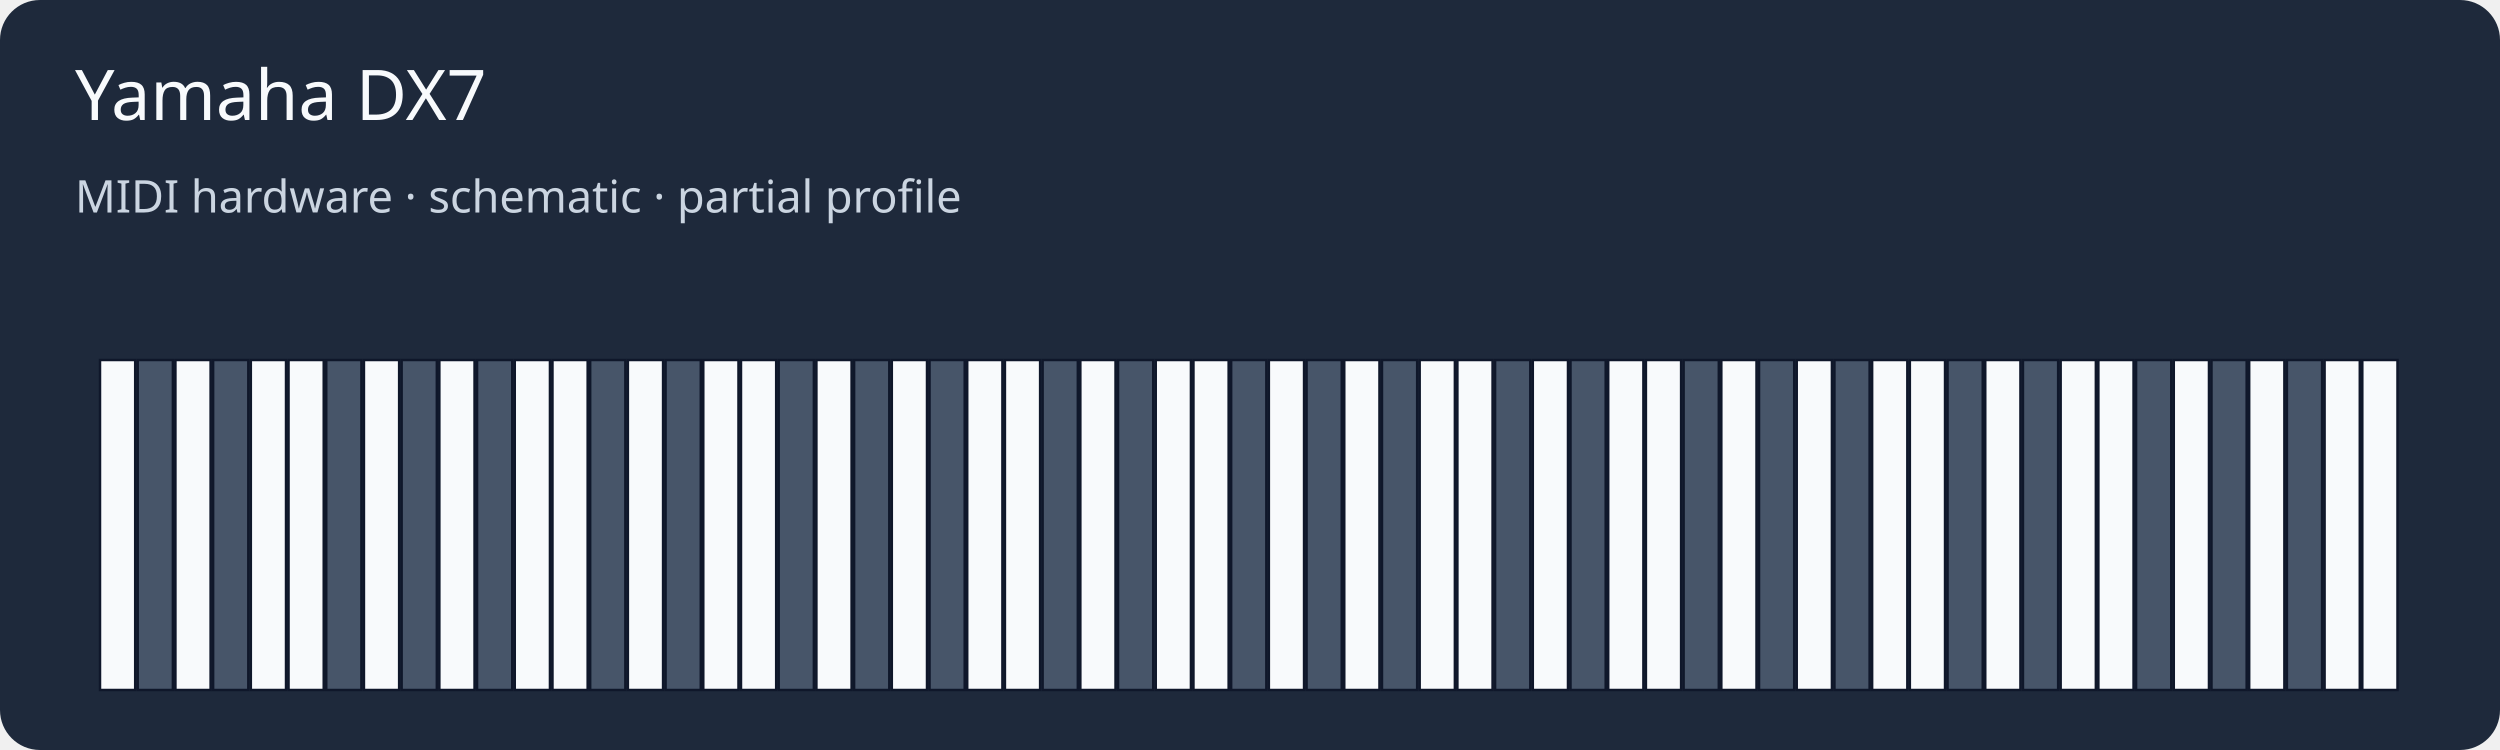
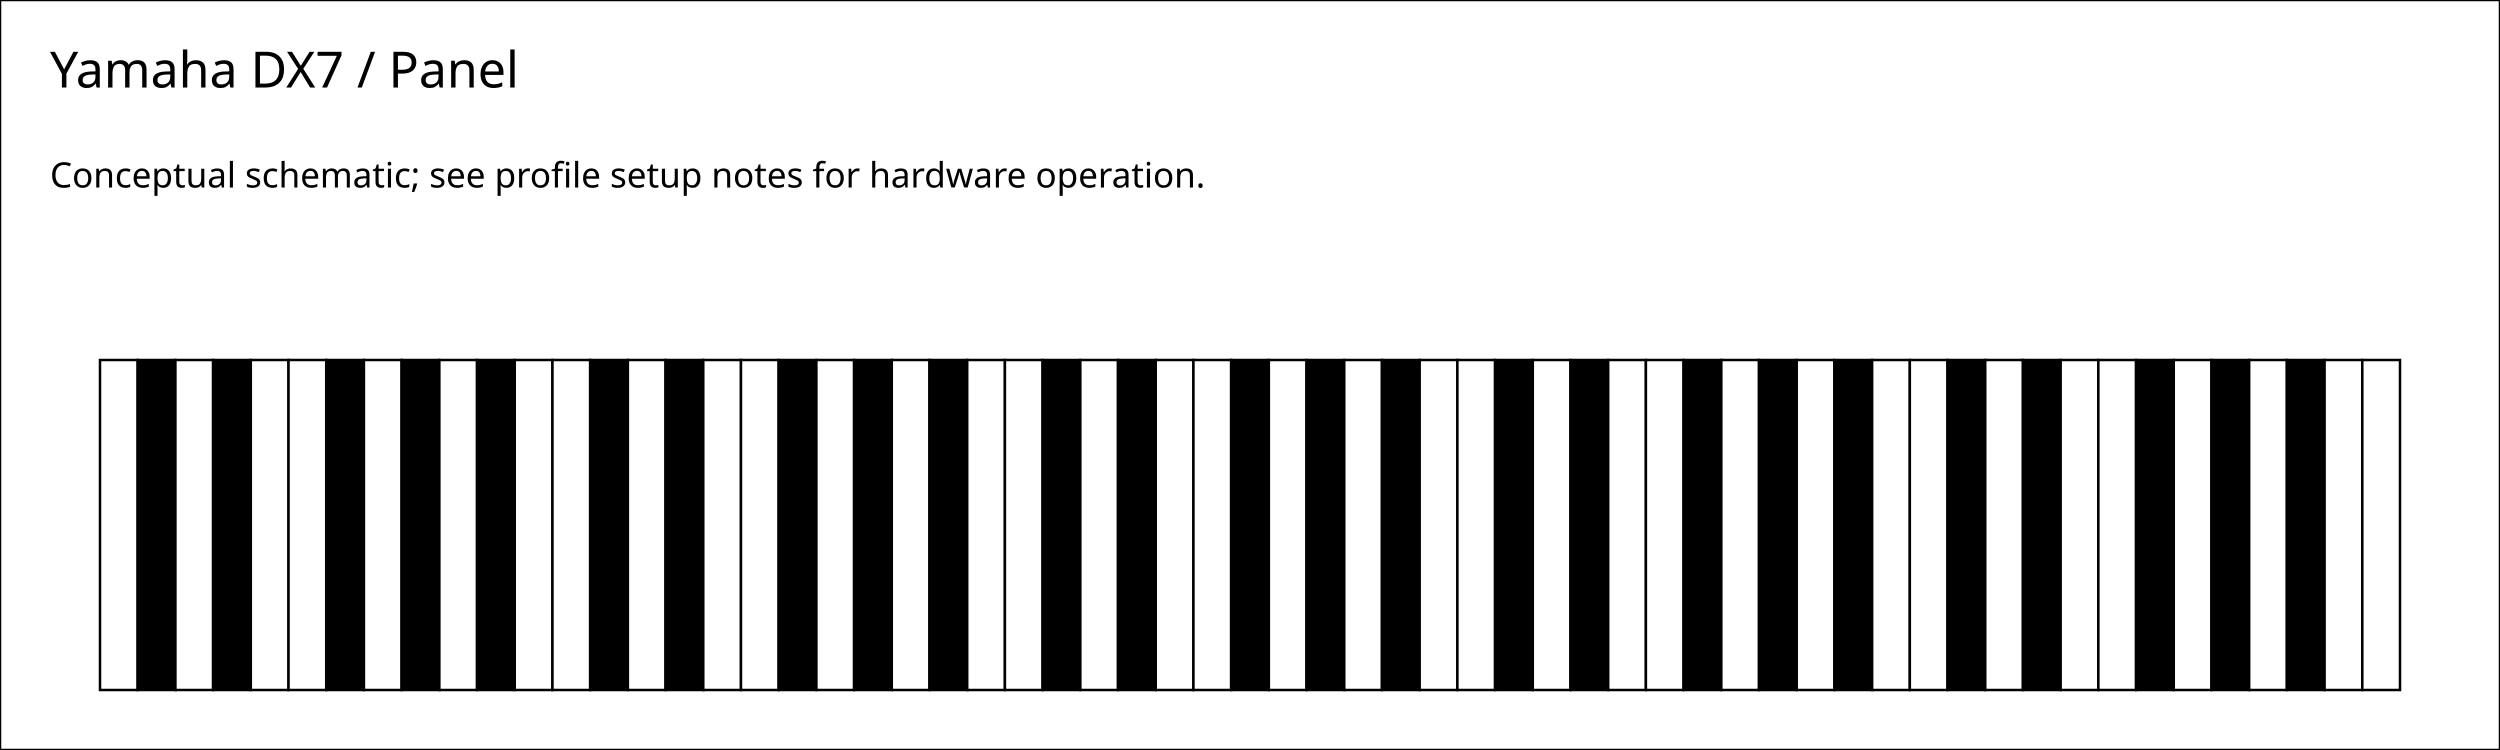
- <svg xmlns="http://www.w3.org/2000/svg" viewBox="0 0 1000 300" role="img" aria-labelledby="title">
-   <rect width="1000" height="300" rx="16" fill="#1e293b" />
-   <text x="30" y="48" fill="#f8fafc" font-family="sans-serif" font-size="28">Yamaha DX7</text>
-   <text x="30" y="85" fill="#cbd5e1" font-family="sans-serif" font-size="18">MIDI hardware · schematic · partial profile</text>
-   <rect x="40" y="144" width="14.082" height="132" fill="#f8fafc" stroke="#0f172a" />
-   <rect x="55.082" y="144" width="14.082" height="132" fill="#475569" stroke="#0f172a" />
-   <rect x="70.164" y="144" width="14.082" height="132" fill="#f8fafc" stroke="#0f172a" />
-   <rect x="85.246" y="144" width="14.082" height="132" fill="#475569" stroke="#0f172a" />
-   <rect x="100.328" y="144" width="14.082" height="132" fill="#f8fafc" stroke="#0f172a" />
-   <rect x="115.41" y="144" width="14.082" height="132" fill="#f8fafc" stroke="#0f172a" />
-   <rect x="130.492" y="144" width="14.082" height="132" fill="#475569" stroke="#0f172a" />
-   <rect x="145.574" y="144" width="14.082" height="132" fill="#f8fafc" stroke="#0f172a" />
-   <rect x="160.656" y="144" width="14.082" height="132" fill="#475569" stroke="#0f172a" />
-   <rect x="175.738" y="144" width="14.082" height="132" fill="#f8fafc" stroke="#0f172a" />
-   <rect x="190.82" y="144" width="14.082" height="132" fill="#475569" stroke="#0f172a" />
-   <rect x="205.902" y="144" width="14.082" height="132" fill="#f8fafc" stroke="#0f172a" />
-   <rect x="220.984" y="144" width="14.082" height="132" fill="#f8fafc" stroke="#0f172a" />
-   <rect x="236.066" y="144" width="14.082" height="132" fill="#475569" stroke="#0f172a" />
-   <rect x="251.148" y="144" width="14.082" height="132" fill="#f8fafc" stroke="#0f172a" />
-   <rect x="266.23" y="144" width="14.082" height="132" fill="#475569" stroke="#0f172a" />
-   <rect x="281.311" y="144" width="14.082" height="132" fill="#f8fafc" stroke="#0f172a" />
-   <rect x="296.393" y="144" width="14.082" height="132" fill="#f8fafc" stroke="#0f172a" />
-   <rect x="311.475" y="144" width="14.082" height="132" fill="#475569" stroke="#0f172a" />
-   <rect x="326.557" y="144" width="14.082" height="132" fill="#f8fafc" stroke="#0f172a" />
-   <rect x="341.639" y="144" width="14.082" height="132" fill="#475569" stroke="#0f172a" />
-   <rect x="356.721" y="144" width="14.082" height="132" fill="#f8fafc" stroke="#0f172a" />
-   <rect x="371.803" y="144" width="14.082" height="132" fill="#475569" stroke="#0f172a" />
-   <rect x="386.885" y="144" width="14.082" height="132" fill="#f8fafc" stroke="#0f172a" />
-   <rect x="401.967" y="144" width="14.082" height="132" fill="#f8fafc" stroke="#0f172a" />
-   <rect x="417.049" y="144" width="14.082" height="132" fill="#475569" stroke="#0f172a" />
-   <rect x="432.131" y="144" width="14.082" height="132" fill="#f8fafc" stroke="#0f172a" />
-   <rect x="447.213" y="144" width="14.082" height="132" fill="#475569" stroke="#0f172a" />
-   <rect x="462.295" y="144" width="14.082" height="132" fill="#f8fafc" stroke="#0f172a" />
-   <rect x="477.377" y="144" width="14.082" height="132" fill="#f8fafc" stroke="#0f172a" />
-   <rect x="492.459" y="144" width="14.082" height="132" fill="#475569" stroke="#0f172a" />
-   <rect x="507.541" y="144" width="14.082" height="132" fill="#f8fafc" stroke="#0f172a" />
-   <rect x="522.623" y="144" width="14.082" height="132" fill="#475569" stroke="#0f172a" />
-   <rect x="537.705" y="144" width="14.082" height="132" fill="#f8fafc" stroke="#0f172a" />
-   <rect x="552.787" y="144" width="14.082" height="132" fill="#475569" stroke="#0f172a" />
-   <rect x="567.869" y="144" width="14.082" height="132" fill="#f8fafc" stroke="#0f172a" />
-   <rect x="582.951" y="144" width="14.082" height="132" fill="#f8fafc" stroke="#0f172a" />
-   <rect x="598.033" y="144" width="14.082" height="132" fill="#475569" stroke="#0f172a" />
-   <rect x="613.115" y="144" width="14.082" height="132" fill="#f8fafc" stroke="#0f172a" />
-   <rect x="628.197" y="144" width="14.082" height="132" fill="#475569" stroke="#0f172a" />
-   <rect x="643.279" y="144" width="14.082" height="132" fill="#f8fafc" stroke="#0f172a" />
-   <rect x="658.361" y="144" width="14.082" height="132" fill="#f8fafc" stroke="#0f172a" />
-   <rect x="673.443" y="144" width="14.082" height="132" fill="#475569" stroke="#0f172a" />
-   <rect x="688.525" y="144" width="14.082" height="132" fill="#f8fafc" stroke="#0f172a" />
-   <rect x="703.607" y="144" width="14.082" height="132" fill="#475569" stroke="#0f172a" />
-   <rect x="718.689" y="144" width="14.082" height="132" fill="#f8fafc" stroke="#0f172a" />
-   <rect x="733.77" y="144" width="14.082" height="132" fill="#475569" stroke="#0f172a" />
-   <rect x="748.852" y="144" width="14.082" height="132" fill="#f8fafc" stroke="#0f172a" />
-   <rect x="763.934" y="144" width="14.082" height="132" fill="#f8fafc" stroke="#0f172a" />
-   <rect x="779.016" y="144" width="14.082" height="132" fill="#475569" stroke="#0f172a" />
-   <rect x="794.098" y="144" width="14.082" height="132" fill="#f8fafc" stroke="#0f172a" />
-   <rect x="809.18" y="144" width="14.082" height="132" fill="#475569" stroke="#0f172a" />
-   <rect x="824.262" y="144" width="14.082" height="132" fill="#f8fafc" stroke="#0f172a" />
-   <rect x="839.344" y="144" width="14.082" height="132" fill="#f8fafc" stroke="#0f172a" />
-   <rect x="854.426" y="144" width="14.082" height="132" fill="#475569" stroke="#0f172a" />
-   <rect x="869.508" y="144" width="14.082" height="132" fill="#f8fafc" stroke="#0f172a" />
-   <rect x="884.59" y="144" width="14.082" height="132" fill="#475569" stroke="#0f172a" />
-   <rect x="899.672" y="144" width="14.082" height="132" fill="#f8fafc" stroke="#0f172a" />
-   <rect x="914.754" y="144" width="14.082" height="132" fill="#475569" stroke="#0f172a" />
-   <rect x="929.836" y="144" width="14.082" height="132" fill="#f8fafc" stroke="#0f172a" />
-   <rect x="944.918" y="144" width="14.082" height="132" fill="#f8fafc" stroke="#0f172a" />
+ <svg xmlns="http://www.w3.org/2000/svg" viewBox="0 0 1000 300" role="img" aria-labelledby="title description">
+   <rect width="1000" height="300" fill="#fff" stroke="#000" />
+   <text x="20" y="35" font-family="sans-serif" font-size="20" fill="#000">Yamaha DX7 / Panel</text>
+   <text x="20" y="75" font-family="sans-serif" font-size="14" fill="#000">Conceptual schematic; see profile setup notes for hardware operation.</text>
+   <rect id="key-0" x="40" y="144" width="15.082" height="132" fill="#fff" stroke="#000" />
+   <rect id="key-1" x="55.082" y="144" width="15.082" height="132" fill="#000" stroke="#000" />
+   <rect id="key-2" x="70.164" y="144" width="15.082" height="132" fill="#fff" stroke="#000" />
+   <rect id="key-3" x="85.246" y="144" width="15.082" height="132" fill="#000" stroke="#000" />
+   <rect id="key-4" x="100.328" y="144" width="15.082" height="132" fill="#fff" stroke="#000" />
+   <rect id="key-5" x="115.41" y="144" width="15.082" height="132" fill="#fff" stroke="#000" />
+   <rect id="key-6" x="130.492" y="144" width="15.082" height="132" fill="#000" stroke="#000" />
+   <rect id="key-7" x="145.574" y="144" width="15.082" height="132" fill="#fff" stroke="#000" />
+   <rect id="key-8" x="160.656" y="144" width="15.082" height="132" fill="#000" stroke="#000" />
+   <rect id="key-9" x="175.738" y="144" width="15.082" height="132" fill="#fff" stroke="#000" />
+   <rect id="key-10" x="190.82" y="144" width="15.082" height="132" fill="#000" stroke="#000" />
+   <rect id="key-11" x="205.902" y="144" width="15.082" height="132" fill="#fff" stroke="#000" />
+   <rect id="key-12" x="220.984" y="144" width="15.082" height="132" fill="#fff" stroke="#000" />
+   <rect id="key-13" x="236.066" y="144" width="15.082" height="132" fill="#000" stroke="#000" />
+   <rect id="key-14" x="251.148" y="144" width="15.082" height="132" fill="#fff" stroke="#000" />
+   <rect id="key-15" x="266.23" y="144" width="15.082" height="132" fill="#000" stroke="#000" />
+   <rect id="key-16" x="281.311" y="144" width="15.082" height="132" fill="#fff" stroke="#000" />
+   <rect id="key-17" x="296.393" y="144" width="15.082" height="132" fill="#fff" stroke="#000" />
+   <rect id="key-18" x="311.475" y="144" width="15.082" height="132" fill="#000" stroke="#000" />
+   <rect id="key-19" x="326.557" y="144" width="15.082" height="132" fill="#fff" stroke="#000" />
+   <rect id="key-20" x="341.639" y="144" width="15.082" height="132" fill="#000" stroke="#000" />
+   <rect id="key-21" x="356.721" y="144" width="15.082" height="132" fill="#fff" stroke="#000" />
+   <rect id="key-22" x="371.803" y="144" width="15.082" height="132" fill="#000" stroke="#000" />
+   <rect id="key-23" x="386.885" y="144" width="15.082" height="132" fill="#fff" stroke="#000" />
+   <rect id="key-24" x="401.967" y="144" width="15.082" height="132" fill="#fff" stroke="#000" />
+   <rect id="key-25" x="417.049" y="144" width="15.082" height="132" fill="#000" stroke="#000" />
+   <rect id="key-26" x="432.131" y="144" width="15.082" height="132" fill="#fff" stroke="#000" />
+   <rect id="key-27" x="447.213" y="144" width="15.082" height="132" fill="#000" stroke="#000" />
+   <rect id="key-28" x="462.295" y="144" width="15.082" height="132" fill="#fff" stroke="#000" />
+   <rect id="key-29" x="477.377" y="144" width="15.082" height="132" fill="#fff" stroke="#000" />
+   <rect id="key-30" x="492.459" y="144" width="15.082" height="132" fill="#000" stroke="#000" />
+   <rect id="key-31" x="507.541" y="144" width="15.082" height="132" fill="#fff" stroke="#000" />
+   <rect id="key-32" x="522.623" y="144" width="15.082" height="132" fill="#000" stroke="#000" />
+   <rect id="key-33" x="537.705" y="144" width="15.082" height="132" fill="#fff" stroke="#000" />
+   <rect id="key-34" x="552.787" y="144" width="15.082" height="132" fill="#000" stroke="#000" />
+   <rect id="key-35" x="567.869" y="144" width="15.082" height="132" fill="#fff" stroke="#000" />
+   <rect id="key-36" x="582.951" y="144" width="15.082" height="132" fill="#fff" stroke="#000" />
+   <rect id="key-37" x="598.033" y="144" width="15.082" height="132" fill="#000" stroke="#000" />
+   <rect id="key-38" x="613.115" y="144" width="15.082" height="132" fill="#fff" stroke="#000" />
+   <rect id="key-39" x="628.197" y="144" width="15.082" height="132" fill="#000" stroke="#000" />
+   <rect id="key-40" x="643.279" y="144" width="15.082" height="132" fill="#fff" stroke="#000" />
+   <rect id="key-41" x="658.361" y="144" width="15.082" height="132" fill="#fff" stroke="#000" />
+   <rect id="key-42" x="673.443" y="144" width="15.082" height="132" fill="#000" stroke="#000" />
+   <rect id="key-43" x="688.525" y="144" width="15.082" height="132" fill="#fff" stroke="#000" />
+   <rect id="key-44" x="703.607" y="144" width="15.082" height="132" fill="#000" stroke="#000" />
+   <rect id="key-45" x="718.689" y="144" width="15.082" height="132" fill="#fff" stroke="#000" />
+   <rect id="key-46" x="733.77" y="144" width="15.082" height="132" fill="#000" stroke="#000" />
+   <rect id="key-47" x="748.852" y="144" width="15.082" height="132" fill="#fff" stroke="#000" />
+   <rect id="key-48" x="763.934" y="144" width="15.082" height="132" fill="#fff" stroke="#000" />
+   <rect id="key-49" x="779.016" y="144" width="15.082" height="132" fill="#000" stroke="#000" />
+   <rect id="key-50" x="794.098" y="144" width="15.082" height="132" fill="#fff" stroke="#000" />
+   <rect id="key-51" x="809.18" y="144" width="15.082" height="132" fill="#000" stroke="#000" />
+   <rect id="key-52" x="824.262" y="144" width="15.082" height="132" fill="#fff" stroke="#000" />
+   <rect id="key-53" x="839.344" y="144" width="15.082" height="132" fill="#fff" stroke="#000" />
+   <rect id="key-54" x="854.426" y="144" width="15.082" height="132" fill="#000" stroke="#000" />
+   <rect id="key-55" x="869.508" y="144" width="15.082" height="132" fill="#fff" stroke="#000" />
+   <rect id="key-56" x="884.59" y="144" width="15.082" height="132" fill="#000" stroke="#000" />
+   <rect id="key-57" x="899.672" y="144" width="15.082" height="132" fill="#fff" stroke="#000" />
+   <rect id="key-58" x="914.754" y="144" width="15.082" height="132" fill="#000" stroke="#000" />
+   <rect id="key-59" x="929.836" y="144" width="15.082" height="132" fill="#fff" stroke="#000" />
+   <rect id="key-60" x="944.918" y="144" width="15.082" height="132" fill="#fff" stroke="#000" />
</svg>
